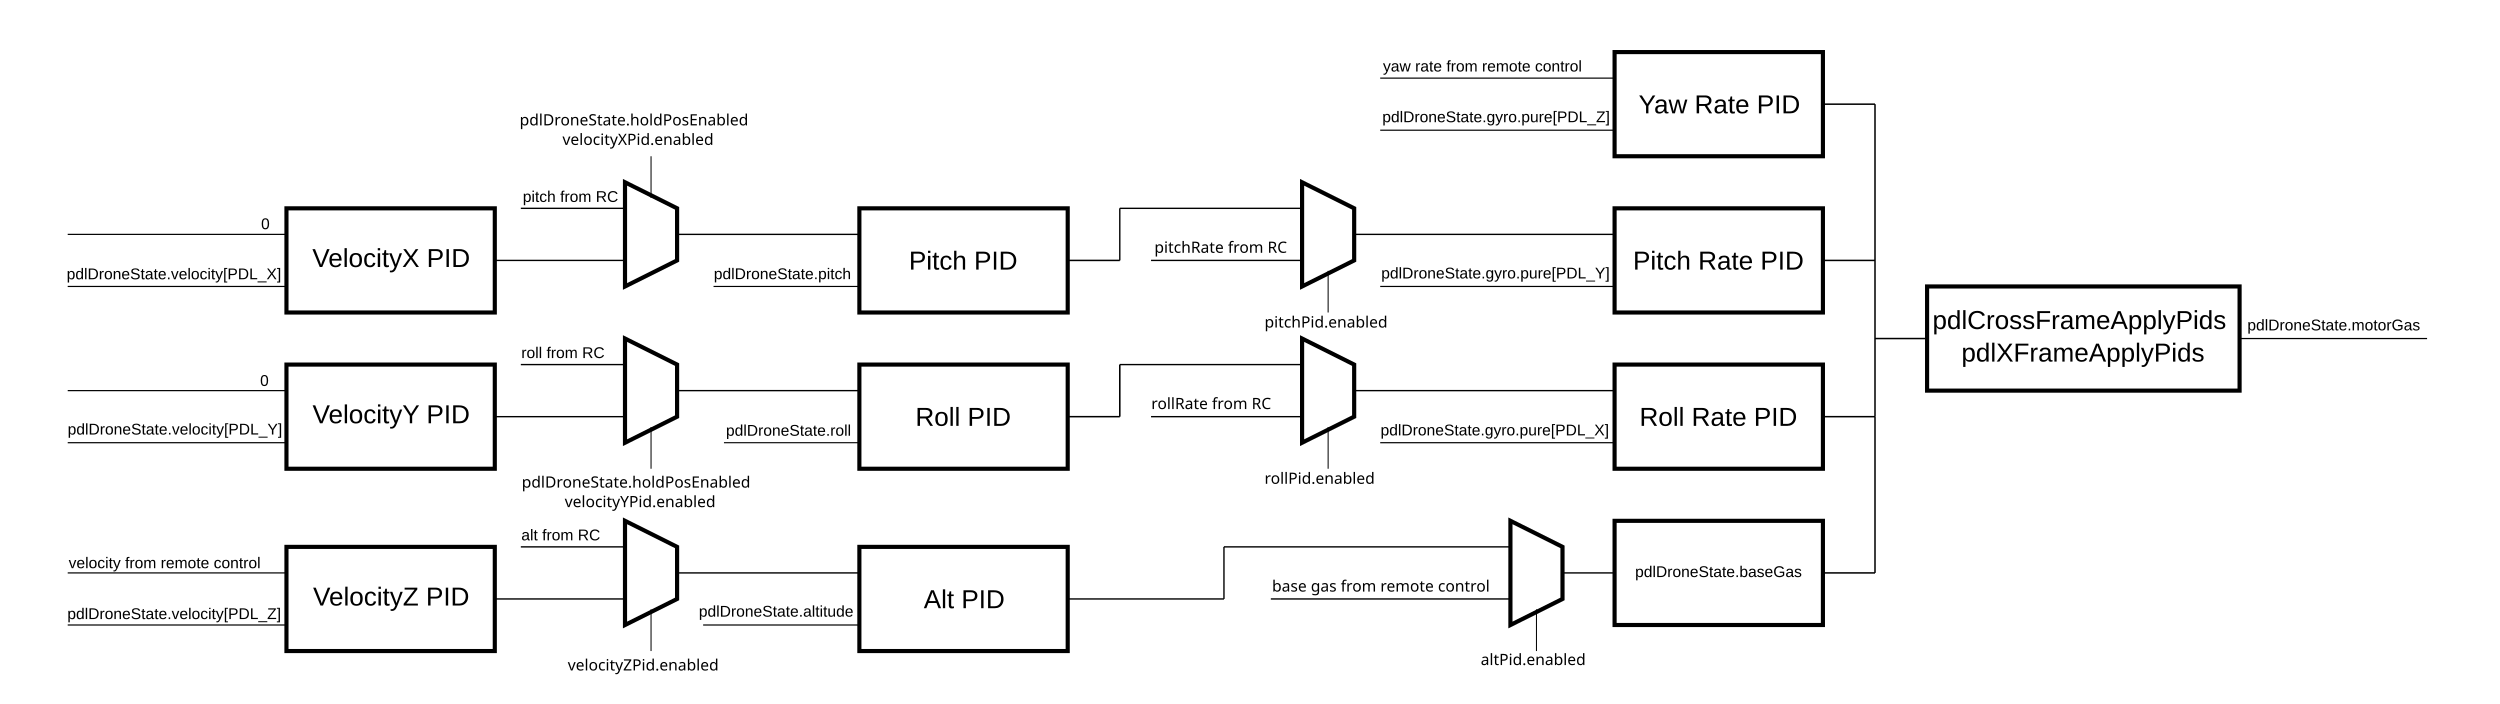
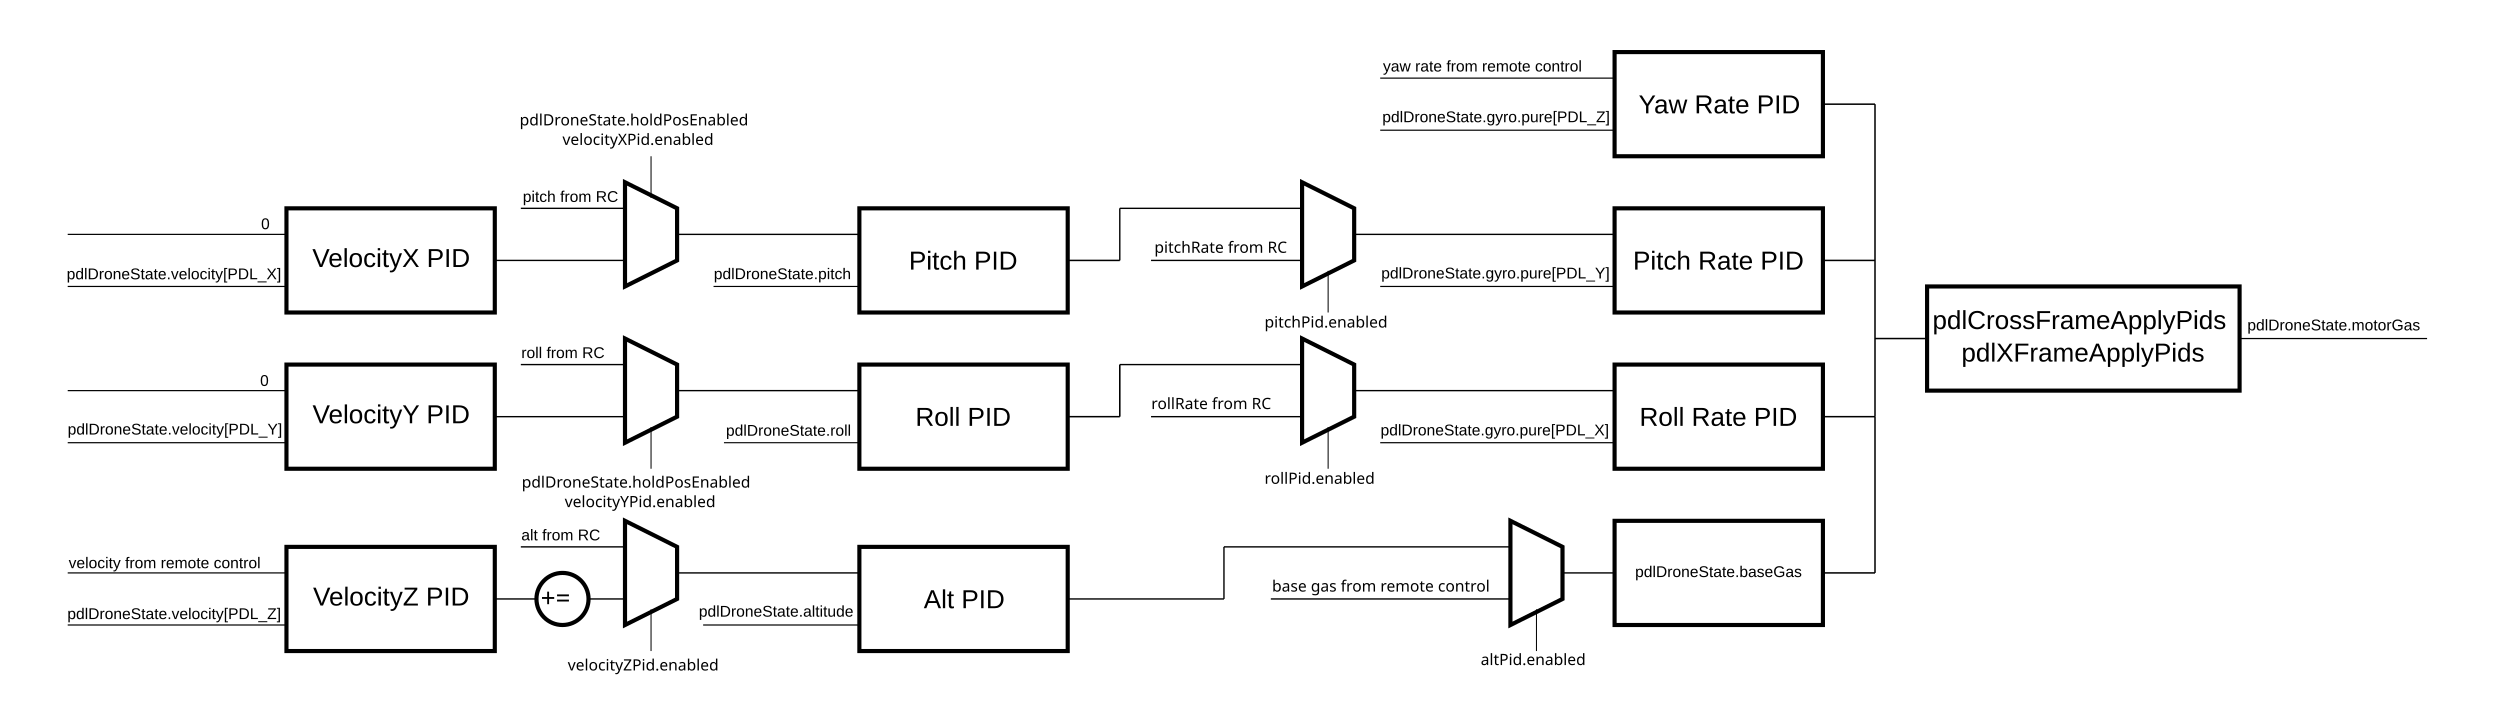
<svg xmlns="http://www.w3.org/2000/svg" width="480mm" height="135mm" viewBox="0 0 480 135" version="1.1" id="svg6841">
  <defs id="defs6835">
    <marker style="overflow:visible" refY="0" refX="0" orient="auto" id="DistanceX">
      <path id="path6845" style="stroke:#000000;stroke-width:0.5" d="M 3,-3 -3,3 M 0,-5 V 5" />
    </marker>
    <pattern y="0" x="0" width="8" patternUnits="userSpaceOnUse" id="Hatch" height="8">
      <path id="path6848" stroke-width="0.25" stroke="#000000" linecap="square" d="M8 4 l-4,4" />
      <path id="path6850" stroke-width="0.25" stroke="#000000" linecap="square" d="M6 2 l-4,4" />
      <path id="path6852" stroke-width="0.25" stroke="#000000" linecap="square" d="M4 0 l-4,4" />
    </pattern>
    <symbol id="*Model_Space" />
    <symbol id="*Paper_Space" />
    <symbol id="*Paper_Space0" />
  </defs>
  <g id="layer1" transform="translate(0,-162)">
    <path d="m 430,237 h -60 v -20 H 430 Z" style="fill:none;stroke:#000000;stroke-width:0.794" id="path6860" />
    <text style="font-style:normal;font-variant:normal;font-weight:normal;font-stretch:normal;font-size:5px;font-family:Arial;-inkscape-font-specification:'Arial, Normal';font-variant-ligatures:normal;font-variant-caps:normal;font-variant-numeric:normal;font-feature-settings:normal;text-align:center;writing-mode:lr-tb;text-anchor:middle;fill:#000000;stroke-width:0.265" x="399.932" y="225.169" id="text6864">
      <tspan y="225.169" x="399.932" id="tspan6862" style="font-style:normal;font-variant:normal;font-weight:normal;font-stretch:normal;font-size:5px;font-family:Arial;-inkscape-font-specification:'Arial, Normal';font-variant-ligatures:normal;font-variant-caps:normal;font-variant-numeric:normal;font-feature-settings:normal;text-align:center;writing-mode:lr-tb;text-anchor:middle;stroke-width:0.265">pdlCrossFrameApplyPids</tspan>
      <tspan y="231.419" x="399.932" style="font-style:normal;font-variant:normal;font-weight:normal;font-stretch:normal;font-size:5px;font-family:Arial;-inkscape-font-specification:'Arial, Normal';font-variant-ligatures:normal;font-variant-caps:normal;font-variant-numeric:normal;font-feature-settings:normal;text-align:center;writing-mode:lr-tb;text-anchor:middle;stroke-width:0.265" id="tspan7340">pdlXFrameApplyPids</tspan>
    </text>
    <path d="m 430,227 h 36" style="fill:none;stroke:#000000;stroke-width:0.238" id="path6866" />
    <text style="font-style:normal;font-variant:normal;font-weight:normal;font-stretch:normal;font-size:3px;font-family:Arial;-inkscape-font-specification:'Arial, Normal';font-variant-ligatures:normal;font-variant-caps:normal;font-variant-numeric:normal;font-feature-settings:normal;text-align:start;writing-mode:lr-tb;text-anchor:start;fill:#000000;stroke-width:0.265" x="431.488" y="225.433" id="text6870">
      <tspan y="225.433" x="431.488" id="tspan6868" style="font-style:normal;font-variant:normal;font-weight:normal;font-stretch:normal;font-size:3px;font-family:Arial;-inkscape-font-specification:'Arial, Normal';font-variant-ligatures:normal;font-variant-caps:normal;font-variant-numeric:normal;font-feature-settings:normal;text-align:start;writing-mode:lr-tb;text-anchor:start;stroke-width:0.265">pdlDroneState.motorGas</tspan>
    </text>
    <path d="M 350,222 H 310 v -20 h 40 z" style="fill:none;stroke:#000000;stroke-width:0.794" id="path6872" />
    <text style="font-style:normal;font-variant:normal;font-weight:normal;font-stretch:normal;font-size:5px;font-family:Arial;-inkscape-font-specification:'Arial, Normal';font-variant-ligatures:normal;font-variant-caps:normal;font-variant-numeric:normal;font-feature-settings:normal;text-align:start;writing-mode:lr-tb;text-anchor:start;fill:#000000;stroke-width:0.265" x="313.54" y="213.76" id="text6876">
      <tspan y="213.76" x="313.54" id="tspan6874" style="font-style:normal;font-variant:normal;font-weight:normal;font-stretch:normal;font-size:5px;font-family:Arial;-inkscape-font-specification:'Arial, Normal';font-variant-ligatures:normal;font-variant-caps:normal;font-variant-numeric:normal;font-feature-settings:normal;text-align:start;writing-mode:lr-tb;text-anchor:start;stroke-width:0.265">Pitch Rate PID</tspan>
    </text>
    <path d="M 350,192 H 310 V 172 h 40 z" style="fill:none;stroke:#000000;stroke-width:0.794" id="path6878" />
    <text style="font-style:normal;font-variant:normal;font-weight:normal;font-stretch:normal;font-size:5px;font-family:Arial;-inkscape-font-specification:'Arial, Normal';font-variant-ligatures:normal;font-variant-caps:normal;font-variant-numeric:normal;font-feature-settings:normal;text-align:start;writing-mode:lr-tb;text-anchor:start;fill:#000000;stroke-width:0.265" x="314.604" y="183.76" id="text6882">
      <tspan y="183.76" x="314.604" id="tspan6880" style="font-style:normal;font-variant:normal;font-weight:normal;font-stretch:normal;font-size:5px;font-family:Arial;-inkscape-font-specification:'Arial, Normal';font-variant-ligatures:normal;font-variant-caps:normal;font-variant-numeric:normal;font-feature-settings:normal;text-align:start;writing-mode:lr-tb;text-anchor:start;stroke-width:0.265">Yaw Rate PID</tspan>
    </text>
    <path d="M 350,252 H 310 v -20 h 40 z" style="fill:none;stroke:#000000;stroke-width:0.794" id="path6884" />
    <text style="font-style:normal;font-variant:normal;font-weight:normal;font-stretch:normal;font-size:5px;font-family:Arial;-inkscape-font-specification:'Arial, Normal';font-variant-ligatures:normal;font-variant-caps:normal;font-variant-numeric:normal;font-feature-settings:normal;text-align:start;writing-mode:lr-tb;text-anchor:start;fill:#000000;stroke-width:0.265" x="314.786" y="243.76" id="text6888">
      <tspan y="243.76" x="314.786" id="tspan6886" style="font-style:normal;font-variant:normal;font-weight:normal;font-stretch:normal;font-size:5px;font-family:Arial;-inkscape-font-specification:'Arial, Normal';font-variant-ligatures:normal;font-variant-caps:normal;font-variant-numeric:normal;font-feature-settings:normal;text-align:start;writing-mode:lr-tb;text-anchor:start;stroke-width:0.265">Roll Rate PID</tspan>
    </text>
    <path d="m 310,172 v 5" style="fill:none;stroke:#000000;stroke-width:0.265" id="path6890" />
    <path d="M 310,177 H 265" style="fill:none;stroke:#000000;stroke-width:0.227" id="path6892" />
    <path d="m 310,192 v -5" style="fill:none;stroke:#000000;stroke-width:0.265" id="path6894" />
    <path d="M 310,187 H 265" style="fill:none;stroke:#000000;stroke-width:0.227" id="path6896" />
    <text style="font-style:normal;font-variant:normal;font-weight:normal;font-stretch:normal;font-size:3px;font-family:Arial;-inkscape-font-specification:'Arial, Normal';font-variant-ligatures:normal;font-variant-caps:normal;font-variant-numeric:normal;font-feature-settings:normal;text-align:start;writing-mode:lr-tb;text-anchor:start;fill:#000000;stroke-width:0.265" x="265.4" y="185.465" id="text6900">
      <tspan y="185.465" x="265.4" id="tspan6898" style="font-style:normal;font-variant:normal;font-weight:normal;font-stretch:normal;font-size:3px;font-family:Arial;-inkscape-font-specification:'Arial, Normal';font-variant-ligatures:normal;font-variant-caps:normal;font-variant-numeric:normal;font-feature-settings:normal;text-align:start;writing-mode:lr-tb;text-anchor:start;stroke-width:0.265">pdlDroneState.gyro.pure[PDL_Z]</tspan>
    </text>
    <path d="M 310,217 H 265" style="fill:none;stroke:#000000;stroke-width:0.229" id="path6902" />
    <text style="font-style:normal;font-variant:normal;font-weight:normal;font-stretch:normal;font-size:3px;font-family:Arial;-inkscape-font-specification:'Arial, Normal';font-variant-ligatures:normal;font-variant-caps:normal;font-variant-numeric:normal;font-feature-settings:normal;text-align:start;writing-mode:lr-tb;text-anchor:start;fill:#000000;stroke-width:0.265" x="265.197" y="215.465" id="text6906">
      <tspan y="215.465" x="265.197" id="tspan6904" style="font-style:normal;font-variant:normal;font-weight:normal;font-stretch:normal;font-size:3px;font-family:Arial;-inkscape-font-specification:'Arial, Normal';font-variant-ligatures:normal;font-variant-caps:normal;font-variant-numeric:normal;font-feature-settings:normal;text-align:start;writing-mode:lr-tb;text-anchor:start;stroke-width:0.265">pdlDroneState.gyro.pure[PDL_Y]</tspan>
    </text>
    <path d="M 310,247 H 265" style="fill:none;stroke:#000000;stroke-width:0.229" id="path6908" />
    <text style="font-style:normal;font-variant:normal;font-weight:normal;font-stretch:normal;font-size:3px;font-family:Arial;-inkscape-font-specification:'Arial, Normal';font-variant-ligatures:normal;font-variant-caps:normal;font-variant-numeric:normal;font-feature-settings:normal;text-align:start;writing-mode:lr-tb;text-anchor:start;fill:#000000;stroke-width:0.265" x="265.063" y="245.599" id="text6912">
      <tspan y="245.599" x="265.063" id="tspan6910" style="font-style:normal;font-variant:normal;font-weight:normal;font-stretch:normal;font-size:3px;font-family:Arial;-inkscape-font-specification:'Arial, Normal';font-variant-ligatures:normal;font-variant-caps:normal;font-variant-numeric:normal;font-feature-settings:normal;text-align:start;writing-mode:lr-tb;text-anchor:start;stroke-width:0.265">pdlDroneState.gyro.pure[PDL_X]</tspan>
    </text>
    <text style="font-style:normal;font-variant:normal;font-weight:normal;font-stretch:normal;font-size:3px;font-family:Arial;-inkscape-font-specification:'Arial, Normal';font-variant-ligatures:normal;font-variant-caps:normal;font-variant-numeric:normal;font-feature-settings:normal;text-align:start;writing-mode:lr-tb;text-anchor:start;fill:#000000;stroke-width:0.265" x="265.533" y="175.733" id="text6916">
      <tspan y="175.733" x="265.533" id="tspan6914" style="font-style:normal;font-variant:normal;font-weight:normal;font-stretch:normal;font-size:3px;font-family:Arial;-inkscape-font-specification:'Arial, Normal';font-variant-ligatures:normal;font-variant-caps:normal;font-variant-numeric:normal;font-feature-settings:normal;text-align:start;writing-mode:lr-tb;text-anchor:start;stroke-width:0.265">yaw rate from remote control</tspan>
    </text>
    <path d="m 350,182 h 10" style="fill:none;stroke:#000000;stroke-width:0.291" id="path6918" />
    <path d="m 360,182 v 60" style="fill:none;stroke:#000000;stroke-width:0.291" id="path6920" />
    <path d="m 360,242 h -10" style="fill:none;stroke:#000000;stroke-width:0.291" id="path6922" />
    <path d="m 350,212 h 10" style="fill:none;stroke:#000000;stroke-width:0.291" id="path6924" />
    <path d="m 360,227 h 10" style="fill:none;stroke:#000000;stroke-width:0.291" id="path6926" />
    <path d="m 205,222 h -40 v -20 h 40 z" style="fill:none;stroke:#000000;stroke-width:0.794" id="path6928" />
    <text style="font-style:normal;font-variant:normal;font-weight:normal;font-stretch:normal;font-size:5px;font-family:Arial;-inkscape-font-specification:'Arial, Normal';font-variant-ligatures:normal;font-variant-caps:normal;font-variant-numeric:normal;font-feature-settings:normal;text-align:start;writing-mode:lr-tb;text-anchor:start;fill:#000000;stroke-width:0.265" x="174.517" y="213.76" id="text6932">
      <tspan y="213.76" x="174.517" id="tspan6930" style="font-style:normal;font-variant:normal;font-weight:normal;font-stretch:normal;font-size:5px;font-family:Arial;-inkscape-font-specification:'Arial, Normal';font-variant-ligatures:normal;font-variant-caps:normal;font-variant-numeric:normal;font-feature-settings:normal;text-align:start;writing-mode:lr-tb;text-anchor:start;stroke-width:0.265">Pitch PID</tspan>
    </text>
    <path d="M 165,217 H 137" style="fill:none;stroke:#000000;stroke-width:0.222" id="path6934" />
    <text style="font-style:normal;font-variant:normal;font-weight:normal;font-stretch:normal;font-size:3px;font-family:Arial;-inkscape-font-specification:'Arial, Normal';font-variant-ligatures:normal;font-variant-caps:normal;font-variant-numeric:normal;font-feature-settings:normal;text-align:start;writing-mode:lr-tb;text-anchor:start;fill:#000000;stroke-width:0.265" x="137.045" y="215.599" id="text6938">
      <tspan y="215.599" x="137.045" id="tspan6936" style="font-style:normal;font-variant:normal;font-weight:normal;font-stretch:normal;font-size:3px;font-family:Arial;-inkscape-font-specification:'Arial, Normal';font-variant-ligatures:normal;font-variant-caps:normal;font-variant-numeric:normal;font-feature-settings:normal;text-align:start;writing-mode:lr-tb;text-anchor:start;stroke-width:0.265">pdlDroneState.pitch</tspan>
    </text>
    <path d="m 205,212 h 10" style="fill:none;stroke:#000000;stroke-width:0.291" id="path6940" />
    <path d="m 205,252 h -40 v -20 h 40 z" style="fill:none;stroke:#000000;stroke-width:0.794" id="path6946" />
    <text style="font-style:normal;font-variant:normal;font-weight:normal;font-stretch:normal;font-size:5px;font-family:Arial;-inkscape-font-specification:'Arial, Normal';font-variant-ligatures:normal;font-variant-caps:normal;font-variant-numeric:normal;font-feature-settings:normal;text-align:start;writing-mode:lr-tb;text-anchor:start;fill:#000000;stroke-width:0.265" x="175.763" y="243.76" id="text6950">
      <tspan y="243.76" x="175.763" id="tspan6948" style="font-style:normal;font-variant:normal;font-weight:normal;font-stretch:normal;font-size:5px;font-family:Arial;-inkscape-font-specification:'Arial, Normal';font-variant-ligatures:normal;font-variant-caps:normal;font-variant-numeric:normal;font-feature-settings:normal;text-align:start;writing-mode:lr-tb;text-anchor:start;stroke-width:0.265">Roll PID</tspan>
    </text>
    <path d="M 165,247 H 139" style="fill:none;stroke:#000000;stroke-width:0.214" id="path6952" />
    <text style="font-style:normal;font-variant:normal;font-weight:normal;font-stretch:normal;font-size:3px;font-family:Arial;-inkscape-font-specification:'Arial, Normal';font-variant-ligatures:normal;font-variant-caps:normal;font-variant-numeric:normal;font-feature-settings:normal;text-align:start;writing-mode:lr-tb;text-anchor:start;fill:#000000;stroke-width:0.265" x="139.384" y="245.666" id="text6956">
      <tspan y="245.666" x="139.384" id="tspan6954" style="font-style:normal;font-variant:normal;font-weight:normal;font-stretch:normal;font-size:3px;font-family:Arial;-inkscape-font-specification:'Arial, Normal';font-variant-ligatures:normal;font-variant-caps:normal;font-variant-numeric:normal;font-feature-settings:normal;text-align:start;writing-mode:lr-tb;text-anchor:start;stroke-width:0.265">pdlDroneState.roll</tspan>
    </text>
    <path d="m 205,242 h 10" style="fill:none;stroke:#000000;stroke-width:0.291" id="path6958" />
    <path d="m 215,242 v -10" style="fill:none;stroke:#000000;stroke-width:0.3;stroke-miterlimit:4;stroke-dasharray:none" id="path6960" />
    <path d="M 95,222 H 55 v -20 h 40 z" style="fill:none;stroke:#000000;stroke-width:0.794" id="path6964" />
    <text style="font-style:normal;font-variant:normal;font-weight:normal;font-stretch:normal;font-size:5px;font-family:Arial;-inkscape-font-specification:'Arial, Normal';font-variant-ligatures:normal;font-variant-caps:normal;font-variant-numeric:normal;font-feature-settings:normal;text-align:start;writing-mode:lr-tb;text-anchor:start;fill:#000000;stroke-width:0.265" x="59.967" y="213.263" id="text6968">
      <tspan y="213.263" x="59.967" id="tspan6966" style="font-style:normal;font-variant:normal;font-weight:normal;font-stretch:normal;font-size:5px;font-family:Arial;-inkscape-font-specification:'Arial, Normal';font-variant-ligatures:normal;font-variant-caps:normal;font-variant-numeric:normal;font-feature-settings:normal;text-align:start;writing-mode:lr-tb;text-anchor:start;stroke-width:0.265">VelocityX PID</tspan>
    </text>
    <path d="M 55,217 H 13" style="fill:none;stroke:#000000;stroke-width:0.229" id="path6970" />
    <text style="font-style:normal;font-variant:normal;font-weight:normal;font-stretch:normal;font-size:3px;font-family:Arial;-inkscape-font-specification:'Arial, Normal';font-variant-ligatures:normal;font-variant-caps:normal;font-variant-numeric:normal;font-feature-settings:normal;text-align:start;writing-mode:lr-tb;text-anchor:start;fill:#000000;stroke-width:0.265" x="12.797" y="215.622" id="text6974">
      <tspan y="215.622" x="12.797" id="tspan6972" style="font-style:normal;font-variant:normal;font-weight:normal;font-stretch:normal;font-size:3px;font-family:Arial;-inkscape-font-specification:'Arial, Normal';font-variant-ligatures:normal;font-variant-caps:normal;font-variant-numeric:normal;font-feature-settings:normal;text-align:start;writing-mode:lr-tb;text-anchor:start;stroke-width:0.265">pdlDroneState.velocity[PDL_X]</tspan>
    </text>
    <path d="M 95,252 H 55 v -20 h 40 z" style="fill:none;stroke:#000000;stroke-width:0.794" id="path6976" />
    <text style="font-style:normal;font-variant:normal;font-weight:normal;font-stretch:normal;font-size:5px;font-family:Arial;-inkscape-font-specification:'Arial, Normal';font-variant-ligatures:normal;font-variant-caps:normal;font-variant-numeric:normal;font-feature-settings:normal;text-align:start;writing-mode:lr-tb;text-anchor:start;fill:#000000;stroke-width:0.265" x="60.011" y="243.263" id="text6980">
      <tspan y="243.263" x="60.011" id="tspan6978" style="font-style:normal;font-variant:normal;font-weight:normal;font-stretch:normal;font-size:5px;font-family:Arial;-inkscape-font-specification:'Arial, Normal';font-variant-ligatures:normal;font-variant-caps:normal;font-variant-numeric:normal;font-feature-settings:normal;text-align:start;writing-mode:lr-tb;text-anchor:start;stroke-width:0.265">VelocityY PID</tspan>
    </text>
    <path d="M 55,247 H 13" style="fill:none;stroke:#000000;stroke-width:0.229" id="path6982" />
    <text style="font-style:normal;font-variant:normal;font-weight:normal;font-stretch:normal;font-size:3px;font-family:Arial;-inkscape-font-specification:'Arial, Normal';font-variant-ligatures:normal;font-variant-caps:normal;font-variant-numeric:normal;font-feature-settings:normal;text-align:start;writing-mode:lr-tb;text-anchor:start;fill:#000000;stroke-width:0.265" x="12.986" y="245.433" id="text6986">
      <tspan y="245.433" x="12.986" id="tspan6984" style="font-style:normal;font-variant:normal;font-weight:normal;font-stretch:normal;font-size:3px;font-family:Arial;-inkscape-font-specification:'Arial, Normal';font-variant-ligatures:normal;font-variant-caps:normal;font-variant-numeric:normal;font-feature-settings:normal;text-align:start;writing-mode:lr-tb;text-anchor:start;stroke-width:0.265">pdlDroneState.velocity[PDL_Y]</tspan>
    </text>
    <path d="M 55,207 H 13" style="fill:none;stroke:#000000;stroke-width:0.229" id="path7024" />
    <text style="font-style:normal;font-variant:normal;font-weight:normal;font-stretch:normal;font-size:3px;font-family:Arial;-inkscape-font-specification:'Arial, Normal';font-variant-ligatures:normal;font-variant-caps:normal;font-variant-numeric:normal;font-feature-settings:normal;text-align:start;writing-mode:lr-tb;text-anchor:start;fill:#000000;stroke-width:0.265" x="50.122" y="206" id="text7028">
      <tspan y="206" x="50.122" id="tspan7026" style="font-style:normal;font-variant:normal;font-weight:normal;font-stretch:normal;font-size:3px;font-family:Arial;-inkscape-font-specification:'Arial, Normal';font-variant-ligatures:normal;font-variant-caps:normal;font-variant-numeric:normal;font-feature-settings:normal;text-align:start;writing-mode:lr-tb;text-anchor:start;stroke-width:0.265">0</tspan>
    </text>
    <path d="M 55,237 H 13" style="fill:none;stroke:#000000;stroke-width:0.229" id="path7030" />
    <text style="font-style:normal;font-variant:normal;font-weight:normal;font-stretch:normal;font-size:3px;font-family:Arial;-inkscape-font-specification:'Arial, Normal';font-variant-ligatures:normal;font-variant-caps:normal;font-variant-numeric:normal;font-feature-settings:normal;text-align:start;writing-mode:lr-tb;text-anchor:start;fill:#000000;stroke-width:0.265" x="49.933" y="236.094" id="text7034">
      <tspan y="236.094" x="49.933" id="tspan7032" style="font-style:normal;font-variant:normal;font-weight:normal;font-stretch:normal;font-size:3px;font-family:Arial;-inkscape-font-specification:'Arial, Normal';font-variant-ligatures:normal;font-variant-caps:normal;font-variant-numeric:normal;font-feature-settings:normal;text-align:start;writing-mode:lr-tb;text-anchor:start;stroke-width:0.265">0</tspan>
    </text>
    <path d="M 350,282 H 310 V 262 h 40 z" style="fill:none;stroke:#000000;stroke-width:0.794" id="path7036" />
    <text style="font-style:normal;font-variant:normal;font-weight:normal;font-stretch:normal;font-size:3px;font-family:Arial;-inkscape-font-specification:'Arial, Normal';font-variant-ligatures:normal;font-variant-caps:normal;font-variant-numeric:normal;font-feature-settings:normal;text-align:start;writing-mode:lr-tb;text-anchor:start;fill:#000000;stroke-width:0.265" x="313.939" y="272.794" id="text7040">
      <tspan y="272.794" x="313.939" id="tspan7038" style="font-style:normal;font-variant:normal;font-weight:normal;font-stretch:normal;font-size:3px;font-family:Arial;-inkscape-font-specification:'Arial, Normal';font-variant-ligatures:normal;font-variant-caps:normal;font-variant-numeric:normal;font-feature-settings:normal;text-align:start;writing-mode:lr-tb;text-anchor:start;stroke-width:0.265">pdlDroneState.baseGas</tspan>
    </text>
    <path d="m 360,272 h -10" style="fill:none;stroke:#000000;stroke-width:0.291" id="path7042" />
    <path d="M 360,272 V 242" style="fill:none;stroke:#000000;stroke-width:0.291" id="path7044" />
    <path d="M 95,287 H 55 V 267 H 95 Z" style="fill:none;stroke:#000000;stroke-width:0.794" id="path7054" />
    <text style="font-style:normal;font-variant:normal;font-weight:normal;font-stretch:normal;font-size:5px;font-family:Arial;-inkscape-font-specification:'Arial, Normal';font-variant-ligatures:normal;font-variant-caps:normal;font-variant-numeric:normal;font-feature-settings:normal;text-align:start;writing-mode:lr-tb;text-anchor:start;fill:#000000;stroke-width:0.265" x="60.109" y="278.263" id="text7058">
      <tspan y="278.263" x="60.109" id="tspan7056" style="font-style:normal;font-variant:normal;font-weight:normal;font-stretch:normal;font-size:5px;font-family:Arial;-inkscape-font-specification:'Arial, Normal';font-variant-ligatures:normal;font-variant-caps:normal;font-variant-numeric:normal;font-feature-settings:normal;text-align:start;writing-mode:lr-tb;text-anchor:start;stroke-width:0.265">VelocityZ PID</tspan>
    </text>
    <path d="M 55,282 H 13" style="fill:none;stroke:#000000;stroke-width:0.229" id="path7060" />
    <text style="font-style:normal;font-variant:normal;font-weight:normal;font-stretch:normal;font-size:3px;font-family:Arial;-inkscape-font-specification:'Arial, Normal';font-variant-ligatures:normal;font-variant-caps:normal;font-variant-numeric:normal;font-feature-settings:normal;text-align:start;writing-mode:lr-tb;text-anchor:start;fill:#000000;stroke-width:0.265" x="12.925" y="280.866" id="text7064">
      <tspan y="280.866" x="12.925" id="tspan7062" style="font-style:normal;font-variant:normal;font-weight:normal;font-stretch:normal;font-size:3px;font-family:Arial;-inkscape-font-specification:'Arial, Normal';font-variant-ligatures:normal;font-variant-caps:normal;font-variant-numeric:normal;font-feature-settings:normal;text-align:start;writing-mode:lr-tb;text-anchor:start;stroke-width:0.265">pdlDroneState.velocity[PDL_Z]</tspan>
    </text>
    <path d="M 55,272 H 13" style="fill:none;stroke:#000000;stroke-width:0.229" id="path7066" />
    <text style="font-style:normal;font-variant:normal;font-weight:normal;font-stretch:normal;font-size:3px;font-family:Arial;-inkscape-font-specification:'Arial, Normal';font-variant-ligatures:normal;font-variant-caps:normal;font-variant-numeric:normal;font-feature-settings:normal;text-align:start;writing-mode:lr-tb;text-anchor:start;fill:#000000;stroke-width:0.265" x="13.175" y="271.095" id="text7070">
      <tspan y="271.095" x="13.175" id="tspan7068" style="font-style:normal;font-variant:normal;font-weight:normal;font-stretch:normal;font-size:3px;font-family:Arial;-inkscape-font-specification:'Arial, Normal';font-variant-ligatures:normal;font-variant-caps:normal;font-variant-numeric:normal;font-feature-settings:normal;text-align:start;writing-mode:lr-tb;text-anchor:start;stroke-width:0.265">velocity from remote control</tspan>
    </text>
    <text style="font-style:normal;font-variant:normal;font-weight:normal;font-stretch:normal;font-size:3px;font-family:Arial;-inkscape-font-specification:'Arial, Normal';font-variant-ligatures:normal;font-variant-caps:normal;font-variant-numeric:normal;font-feature-settings:normal;text-align:start;writing-mode:lr-tb;text-anchor:start;fill:#000000;stroke-width:0.265" x="100.372" y="200.772" id="text7076">
      <tspan y="200.772" x="100.372" id="tspan7074" style="font-style:normal;font-variant:normal;font-weight:normal;font-stretch:normal;font-size:3px;font-family:Arial;-inkscape-font-specification:'Arial, Normal';font-variant-ligatures:normal;font-variant-caps:normal;font-variant-numeric:normal;font-feature-settings:normal;text-align:start;writing-mode:lr-tb;text-anchor:start;stroke-width:0.265">pitch from RC</tspan>
    </text>
    <text style="font-style:normal;font-variant:normal;font-weight:normal;font-stretch:normal;font-size:3px;font-family:Arial;-inkscape-font-specification:'Arial, Normal';font-variant-ligatures:normal;font-variant-caps:normal;font-variant-numeric:normal;font-feature-settings:normal;text-align:start;writing-mode:lr-tb;text-anchor:start;fill:#000000;stroke-width:0.265" x="100.089" y="230.747" id="text7082">
      <tspan y="230.747" x="100.089" id="tspan7080" style="font-style:normal;font-variant:normal;font-weight:normal;font-stretch:normal;font-size:3px;font-family:Arial;-inkscape-font-specification:'Arial, Normal';font-variant-ligatures:normal;font-variant-caps:normal;font-variant-numeric:normal;font-feature-settings:normal;text-align:start;writing-mode:lr-tb;text-anchor:start;stroke-width:0.265">roll from RC</tspan>
    </text>
    <path style="fill:none;stroke:#000000;stroke-width:0.8;stroke-linecap:butt;stroke-linejoin:miter;stroke-miterlimit:4;stroke-dasharray:none;stroke-opacity:1" d="m 290,262 v 20 L 300,277 v -10 z" id="path7344" />
    <path style="fill:none;stroke:#000000;stroke-width:0.193px;stroke-linecap:butt;stroke-linejoin:miter;stroke-opacity:1" d="m 295,279 v 8" id="path7349" />
    <path style="fill:none;stroke:#000000;stroke-width:0.265px;stroke-linecap:butt;stroke-linejoin:miter;stroke-opacity:1" d="M 300,272 H 310" id="path7351" />
    <text xml:space="preserve" style="font-style:normal;font-variant:normal;font-weight:normal;font-stretch:normal;font-size:3px;line-height:1.25;font-family:sans-serif;-inkscape-font-specification:'sans-serif, Normal';font-variant-ligatures:normal;font-variant-caps:normal;font-variant-numeric:normal;font-feature-settings:normal;text-align:start;letter-spacing:0px;word-spacing:0px;writing-mode:lr-tb;text-anchor:start;fill:#000000;fill-opacity:1;stroke:none;stroke-width:0.265" x="284.294" y="289.689" id="text7355">
      <tspan id="tspan7353" x="284.294" y="289.689" style="font-style:normal;font-variant:normal;font-weight:normal;font-stretch:normal;font-size:3px;font-family:sans-serif;-inkscape-font-specification:'sans-serif, Normal';font-variant-ligatures:normal;font-variant-caps:normal;font-variant-numeric:normal;font-feature-settings:normal;text-align:start;writing-mode:lr-tb;text-anchor:start;stroke-width:0.265">altPid.enabled</tspan>
    </text>
    <text xml:space="preserve" style="font-style:normal;font-variant:normal;font-weight:normal;font-stretch:normal;font-size:3px;line-height:1.25;font-family:sans-serif;-inkscape-font-specification:'sans-serif, Normal';font-variant-ligatures:normal;font-variant-caps:normal;font-variant-numeric:normal;font-feature-settings:normal;text-align:start;letter-spacing:0px;word-spacing:0px;writing-mode:lr-tb;text-anchor:start;fill:#000000;fill-opacity:1;stroke:none;stroke-width:0.265" x="244.234" y="275.581" id="text7355-3">
      <tspan id="tspan7353-7" x="244.234" y="275.581" style="font-style:normal;font-variant:normal;font-weight:normal;font-stretch:normal;font-size:3px;font-family:sans-serif;-inkscape-font-specification:'sans-serif, Normal';font-variant-ligatures:normal;font-variant-caps:normal;font-variant-numeric:normal;font-feature-settings:normal;text-align:start;writing-mode:lr-tb;text-anchor:start;stroke-width:0.265">base gas from remote control</tspan>
    </text>
    <path style="fill:none;stroke:#000000;stroke-width:0.265px;stroke-linecap:butt;stroke-linejoin:miter;stroke-opacity:1" d="m 244,277 h 46" id="path7375" />
    <path style="fill:none;stroke:#000000;stroke-width:0.8;stroke-linecap:butt;stroke-linejoin:miter;stroke-miterlimit:4;stroke-dasharray:none;stroke-opacity:1" d="m 250,197 v 20 L 260,212 v -10 z" id="path7344-1" />
    <path style="fill:none;stroke:#000000;stroke-width:0.193px;stroke-linecap:butt;stroke-linejoin:miter;stroke-opacity:1" d="m 255,214 v 8" id="path7349-8" />
    <text xml:space="preserve" style="font-style:normal;font-variant:normal;font-weight:normal;font-stretch:normal;font-size:3px;line-height:1.25;font-family:sans-serif;-inkscape-font-specification:'sans-serif, Normal';font-variant-ligatures:normal;font-variant-caps:normal;font-variant-numeric:normal;font-feature-settings:normal;text-align:start;letter-spacing:0px;word-spacing:0px;writing-mode:lr-tb;text-anchor:start;fill:#000000;fill-opacity:1;stroke:none;stroke-width:0.265" x="242.791" y="224.889" id="text7355-5">
      <tspan id="tspan7353-5" x="242.791" y="224.889" style="font-style:normal;font-variant:normal;font-weight:normal;font-stretch:normal;font-size:3px;font-family:sans-serif;-inkscape-font-specification:'sans-serif, Normal';font-variant-ligatures:normal;font-variant-caps:normal;font-variant-numeric:normal;font-feature-settings:normal;text-align:start;writing-mode:lr-tb;text-anchor:start;stroke-width:0.265">pitchPid.enabled</tspan>
    </text>
    <path style="fill:none;stroke:#000000;stroke-width:0.265px;stroke-linecap:butt;stroke-linejoin:miter;stroke-opacity:1" d="m 260,207 h 50" id="path7401" />
    <path style="fill:none;stroke:#000000;stroke-width:0.8;stroke-linecap:butt;stroke-linejoin:miter;stroke-miterlimit:4;stroke-dasharray:none;stroke-opacity:1" d="m 250,227 v 20 L 260,242 v -10 z" id="path7344-1-1" />
    <path style="fill:none;stroke:#000000;stroke-width:0.193px;stroke-linecap:butt;stroke-linejoin:miter;stroke-opacity:1" d="m 255,244 v 8" id="path7349-8-4" />
    <text xml:space="preserve" style="font-style:normal;font-variant:normal;font-weight:normal;font-stretch:normal;font-size:3px;line-height:1.25;font-family:sans-serif;-inkscape-font-specification:'sans-serif, Normal';font-variant-ligatures:normal;font-variant-caps:normal;font-variant-numeric:normal;font-feature-settings:normal;text-align:start;letter-spacing:0px;word-spacing:0px;writing-mode:lr-tb;text-anchor:start;fill:#000000;fill-opacity:1;stroke:none;stroke-width:0.265" x="242.791" y="254.889" id="text7355-5-1">
      <tspan id="tspan7353-5-7" x="242.791" y="254.889" style="font-style:normal;font-variant:normal;font-weight:normal;font-stretch:normal;font-size:3px;font-family:sans-serif;-inkscape-font-specification:'sans-serif, Normal';font-variant-ligatures:normal;font-variant-caps:normal;font-variant-numeric:normal;font-feature-settings:normal;text-align:start;writing-mode:lr-tb;text-anchor:start;stroke-width:0.265">rollPid.enabled</tspan>
    </text>
    <path style="fill:none;stroke:#000000;stroke-width:0.265px;stroke-linecap:butt;stroke-linejoin:miter;stroke-opacity:1" d="m 260,237 h 50" id="path7427" />
    <text xml:space="preserve" style="font-style:normal;font-variant:normal;font-weight:normal;font-stretch:normal;font-size:3px;line-height:1.25;font-family:sans-serif;-inkscape-font-specification:'sans-serif, Normal';font-variant-ligatures:normal;font-variant-caps:normal;font-variant-numeric:normal;font-feature-settings:normal;text-align:start;letter-spacing:0px;word-spacing:0px;writing-mode:lr-tb;text-anchor:start;fill:#000000;fill-opacity:1;stroke:none;stroke-width:0.265" x="221.644" y="210.538" id="text7355-5-18">
      <tspan id="tspan7353-5-76" x="221.644" y="210.538" style="font-style:normal;font-variant:normal;font-weight:normal;font-stretch:normal;font-size:3px;font-family:sans-serif;-inkscape-font-specification:'sans-serif, Normal';font-variant-ligatures:normal;font-variant-caps:normal;font-variant-numeric:normal;font-feature-settings:normal;text-align:start;writing-mode:lr-tb;text-anchor:start;stroke-width:0.265">pitchRate from RC</tspan>
    </text>
    <path style="fill:none;stroke:#000000;stroke-width:0.265px;stroke-linecap:butt;stroke-linejoin:miter;stroke-opacity:1" d="M 250,212 H 221" id="path7447" />
    <path style="fill:none;stroke:#000000;stroke-width:0.265px;stroke-linecap:butt;stroke-linejoin:miter;stroke-opacity:1" d="M 250,242 H 221" id="path7449" />
    <text xml:space="preserve" style="font-style:normal;font-variant:normal;font-weight:normal;font-stretch:normal;font-size:3px;line-height:1.25;font-family:sans-serif;-inkscape-font-specification:'sans-serif, Normal';font-variant-ligatures:normal;font-variant-caps:normal;font-variant-numeric:normal;font-feature-settings:normal;text-align:start;letter-spacing:0px;word-spacing:0px;writing-mode:lr-tb;text-anchor:start;fill:#000000;fill-opacity:1;stroke:none;stroke-width:0.265" x="221.046" y="240.539" id="text7355-5-18-8">
      <tspan id="tspan7353-5-76-5" x="221.046" y="240.539" style="font-style:normal;font-variant:normal;font-weight:normal;font-stretch:normal;font-size:3px;font-family:sans-serif;-inkscape-font-specification:'sans-serif, Normal';font-variant-ligatures:normal;font-variant-caps:normal;font-variant-numeric:normal;font-feature-settings:normal;text-align:start;writing-mode:lr-tb;text-anchor:start;stroke-width:0.265">rollRate from RC</tspan>
    </text>
    <path style="fill:none;stroke:#000000;stroke-width:0.265px;stroke-linecap:butt;stroke-linejoin:miter;stroke-opacity:1" d="m 215,232 h 35" id="path7469" />
    <path style="fill:none;stroke:#000000;stroke-width:0.265px;stroke-linecap:butt;stroke-linejoin:miter;stroke-opacity:1" d="m 215,202 h 35" id="path7471" />
    <path style="fill:none;stroke:#000000;stroke-width:0.265px;stroke-linecap:butt;stroke-linejoin:miter;stroke-opacity:1" d="m 215,212 v -10" id="path7473" />
    <path style="fill:none;stroke:#000000;stroke-width:0.8;stroke-linecap:butt;stroke-linejoin:miter;stroke-miterlimit:4;stroke-dasharray:none;stroke-opacity:1" d="m 120,197 v 20 L 130,212 v -10 z" id="path7344-1-7" />
    <path style="fill:none;stroke:#000000;stroke-width:0.193px;stroke-linecap:butt;stroke-linejoin:miter;stroke-opacity:1" d="m 125,192 v 8" id="path7349-8-2" />
    <text xml:space="preserve" style="font-style:normal;font-variant:normal;font-weight:normal;font-stretch:normal;font-size:3px;line-height:1.25;font-family:sans-serif;-inkscape-font-specification:'sans-serif, Normal';font-variant-ligatures:normal;font-variant-caps:normal;font-variant-numeric:normal;font-feature-settings:normal;text-align:center;letter-spacing:0px;word-spacing:0px;writing-mode:lr-tb;text-anchor:middle;fill:#000000;fill-opacity:1;stroke:none;stroke-width:0.265" x="124.452" y="186.075" id="text7355-5-0">
      <tspan id="tspan7353-5-8" x="124.452" y="186.075" style="font-style:normal;font-variant:normal;font-weight:normal;font-stretch:normal;font-size:3px;font-family:sans-serif;-inkscape-font-specification:'sans-serif, Normal';font-variant-ligatures:normal;font-variant-caps:normal;font-variant-numeric:normal;font-feature-settings:normal;text-align:center;writing-mode:lr-tb;text-anchor:middle;stroke-width:0.265">pdlDroneState.holdPosEnabled</tspan>
      <tspan x="124.452" y="189.825" style="font-style:normal;font-variant:normal;font-weight:normal;font-stretch:normal;font-size:3px;font-family:sans-serif;-inkscape-font-specification:'sans-serif, Normal';font-variant-ligatures:normal;font-variant-caps:normal;font-variant-numeric:normal;font-feature-settings:normal;text-align:center;writing-mode:lr-tb;text-anchor:middle;stroke-width:0.265" id="tspan7529">velocityXPid.enabled</tspan>
    </text>
    <path style="fill:none;stroke:#000000;stroke-width:0.265px;stroke-linecap:butt;stroke-linejoin:miter;stroke-opacity:1" d="m 130,207 h 35" id="path7507" />
    <path style="fill:none;stroke:#000000;stroke-width:0.265px;stroke-linecap:butt;stroke-linejoin:miter;stroke-opacity:1" d="M 100,202 H 120" id="path7509" />
    <path style="fill:none;stroke:#000000;stroke-width:0.8;stroke-linecap:butt;stroke-linejoin:miter;stroke-miterlimit:4;stroke-dasharray:none;stroke-opacity:1" d="m 120,227 v 20 L 130,242 v -10 z" id="path7344-1-0" />
    <path style="fill:none;stroke:#000000;stroke-width:0.193px;stroke-linecap:butt;stroke-linejoin:miter;stroke-opacity:1" d="m 125,244 v 8" id="path7349-8-8" />
    <text xml:space="preserve" style="font-style:normal;font-variant:normal;font-weight:normal;font-stretch:normal;font-size:3px;line-height:1.25;font-family:sans-serif;-inkscape-font-specification:'sans-serif, Normal';font-variant-ligatures:normal;font-variant-caps:normal;font-variant-numeric:normal;font-feature-settings:normal;text-align:center;letter-spacing:0px;word-spacing:0px;writing-mode:lr-tb;text-anchor:middle;fill:#000000;fill-opacity:1;stroke:none;stroke-width:0.265" x="124.854" y="255.623" id="text7355-5-4">
      <tspan id="tspan7353-5-6" x="124.854" y="255.623" style="font-style:normal;font-variant:normal;font-weight:normal;font-stretch:normal;font-size:3px;font-family:sans-serif;-inkscape-font-specification:'sans-serif, Normal';font-variant-ligatures:normal;font-variant-caps:normal;font-variant-numeric:normal;font-feature-settings:normal;text-align:center;writing-mode:lr-tb;text-anchor:middle;stroke-width:0.265">pdlDroneState.holdPosEnabled</tspan>
      <tspan x="124.854" y="259.373" style="font-style:normal;font-variant:normal;font-weight:normal;font-stretch:normal;font-size:3px;font-family:sans-serif;-inkscape-font-specification:'sans-serif, Normal';font-variant-ligatures:normal;font-variant-caps:normal;font-variant-numeric:normal;font-feature-settings:normal;text-align:center;writing-mode:lr-tb;text-anchor:middle;stroke-width:0.265" id="tspan7531">velocityYPid.enabled</tspan>
    </text>
    <path style="fill:none;stroke:#000000;stroke-width:0.265px;stroke-linecap:butt;stroke-linejoin:miter;stroke-opacity:1" d="M 120,232 H 100" id="path7523" />
    <path style="fill:none;stroke:#000000;stroke-width:0.265px;stroke-linecap:butt;stroke-linejoin:miter;stroke-opacity:1" d="m 95,212 h 25" id="path7525" />
    <path style="fill:none;stroke:#000000;stroke-width:0.265px;stroke-linecap:butt;stroke-linejoin:miter;stroke-opacity:1" d="m 95,242 h 25" id="path7527" />
    <path style="fill:none;stroke:#000000;stroke-width:0.265px;stroke-linecap:butt;stroke-linejoin:miter;stroke-opacity:1" d="m 130,237 h 35" id="path7533" />
    <path d="m 205,287 h -40 v -20 h 40 z" style="fill:none;stroke:#000000;stroke-width:0.794" id="path6946-5" />
    <text style="font-style:normal;font-variant:normal;font-weight:normal;font-stretch:normal;font-size:5px;font-family:Arial;-inkscape-font-specification:'Arial, Normal';font-variant-ligatures:normal;font-variant-caps:normal;font-variant-numeric:normal;font-feature-settings:normal;text-align:start;writing-mode:lr-tb;text-anchor:start;fill:#000000;stroke-width:0.265" x="177.355" y="278.772" id="text6950-6">
      <tspan y="278.772" x="177.355" id="tspan6948-0" style="font-style:normal;font-variant:normal;font-weight:normal;font-stretch:normal;font-size:5px;font-family:Arial;-inkscape-font-specification:'Arial, Normal';font-variant-ligatures:normal;font-variant-caps:normal;font-variant-numeric:normal;font-feature-settings:normal;text-align:start;writing-mode:lr-tb;text-anchor:start;stroke-width:0.265">Alt PID</tspan>
    </text>
    <path d="M 165,282 H 135" style="fill:none;stroke:#000000;stroke-width:0.23" id="path6952-5" />
    <text style="font-style:normal;font-variant:normal;font-weight:normal;font-stretch:normal;font-size:3px;font-family:Arial;-inkscape-font-specification:'Arial, Normal';font-variant-ligatures:normal;font-variant-caps:normal;font-variant-numeric:normal;font-feature-settings:normal;text-align:start;writing-mode:lr-tb;text-anchor:start;fill:#000000;stroke-width:0.265" x="134.172" y="280.399" id="text6956-7">
      <tspan y="280.399" x="134.172" id="tspan6954-9" style="font-style:normal;font-variant:normal;font-weight:normal;font-stretch:normal;font-size:3px;font-family:Arial;-inkscape-font-specification:'Arial, Normal';font-variant-ligatures:normal;font-variant-caps:normal;font-variant-numeric:normal;font-feature-settings:normal;text-align:start;writing-mode:lr-tb;text-anchor:start;stroke-width:0.265">pdlDroneState.altitude</tspan>
    </text>
    <path style="fill:none;stroke:#000000;stroke-width:0.265px;stroke-linecap:butt;stroke-linejoin:miter;stroke-opacity:1" d="m 130,272 h 35" id="path7533-8" />
    <path style="fill:none;stroke:#000000;stroke-width:0.265px;stroke-linecap:butt;stroke-linejoin:miter;stroke-opacity:1" d="m 205,277 h 30" id="path7571" />
    <path style="fill:none;stroke:#000000;stroke-width:0.265px;stroke-linecap:butt;stroke-linejoin:miter;stroke-opacity:1" d="m 235,267 h 55" id="path7573" />
    <path style="fill:none;stroke:#000000;stroke-width:0.265px;stroke-linecap:butt;stroke-linejoin:miter;stroke-opacity:1" d="m 235,277 v -10" id="path7575" />
    <path style="fill:none;stroke:#000000;stroke-width:0.8;stroke-linecap:butt;stroke-linejoin:miter;stroke-miterlimit:4;stroke-dasharray:none;stroke-opacity:1" d="m 120,262 v 20 L 130,277 v -10 z" id="path7344-1-0-9" />
    <path style="fill:none;stroke:#000000;stroke-width:0.193px;stroke-linecap:butt;stroke-linejoin:miter;stroke-opacity:1" d="m 125,279 v 8" id="path7349-8-8-6" />
    <text xml:space="preserve" style="font-style:normal;font-variant:normal;font-weight:normal;font-stretch:normal;font-size:3px;line-height:1.25;font-family:sans-serif;-inkscape-font-specification:'sans-serif, Normal';font-variant-ligatures:normal;font-variant-caps:normal;font-variant-numeric:normal;font-feature-settings:normal;text-align:center;letter-spacing:0px;word-spacing:0px;writing-mode:lr-tb;text-anchor:middle;fill:#000000;fill-opacity:1;stroke:none;stroke-width:0.265" x="125.444" y="290.734" id="text7355-5-4-2">
      <tspan x="125.444" y="290.734" style="font-style:normal;font-variant:normal;font-weight:normal;font-stretch:normal;font-size:3px;font-family:sans-serif;-inkscape-font-specification:'sans-serif, Normal';font-variant-ligatures:normal;font-variant-caps:normal;font-variant-numeric:normal;font-feature-settings:normal;text-align:center;writing-mode:lr-tb;text-anchor:middle;stroke-width:0.265" id="tspan7531-7">velocityZPid.enabled</tspan>
    </text>
    <text style="font-style:normal;font-variant:normal;font-weight:normal;font-stretch:normal;font-size:3px;font-family:Arial;-inkscape-font-specification:'Arial, Normal';font-variant-ligatures:normal;font-variant-caps:normal;font-variant-numeric:normal;font-feature-settings:normal;text-align:start;writing-mode:lr-tb;text-anchor:start;fill:#000000;stroke-width:0.265" x="100.089" y="265.747" id="text7082-8">
      <tspan y="265.747" x="100.089" id="tspan7080-8" style="font-style:normal;font-variant:normal;font-weight:normal;font-stretch:normal;font-size:3px;font-family:Arial;-inkscape-font-specification:'Arial, Normal';font-variant-ligatures:normal;font-variant-caps:normal;font-variant-numeric:normal;font-feature-settings:normal;text-align:start;writing-mode:lr-tb;text-anchor:start;stroke-width:0.265">alt from RC</tspan>
    </text>
    <path style="fill:none;stroke:#000000;stroke-width:0.265px;stroke-linecap:butt;stroke-linejoin:miter;stroke-opacity:1" d="M 120,267 H 100" id="path7523-2" />
-     <path style="fill:none;stroke:#000000;stroke-width:0.265px;stroke-linecap:butt;stroke-linejoin:miter;stroke-opacity:1" d="m 95,277 h 25" id="path7639" />
+     <circle style="opacity:1;fill:none;fill-opacity:1;fill-rule:nonzero;stroke:#000000;stroke-width:0.8;stroke-linecap:round;stroke-linejoin:round;stroke-miterlimit:4;stroke-dasharray:none;stroke-opacity:1;paint-order:normal" id="path981" cx="108" cy="277" r="5" />
+     <path style="fill:none;stroke:#000000;stroke-width:0.265px;stroke-linecap:butt;stroke-linejoin:miter;stroke-opacity:1" d="M 95,277 H 103" id="path983" />
+     <path style="fill:none;stroke:#000000;stroke-width:0.265px;stroke-linecap:butt;stroke-linejoin:miter;stroke-opacity:1" d="m 113,277 h 7" id="path985" />
+     <text xml:space="preserve" style="font-style:normal;font-weight:normal;font-size:10.583px;line-height:1.25;font-family:sans-serif;letter-spacing:0px;word-spacing:0px;fill:#000000;fill-opacity:1;stroke:none;stroke-width:0.265" x="103.811" y="278.567" id="text989">
+       <tspan id="tspan987" x="103.811" y="278.567" style="font-style:normal;font-variant:normal;font-weight:normal;font-stretch:normal;font-size:5px;font-family:sans-serif;-inkscape-font-specification:'sans-serif, Normal';font-variant-ligatures:normal;font-variant-caps:normal;font-variant-numeric:normal;font-feature-settings:normal;text-align:start;writing-mode:lr-tb;text-anchor:start;stroke-width:0.265">+=</tspan>
+     </text>
  </g>
</svg>
